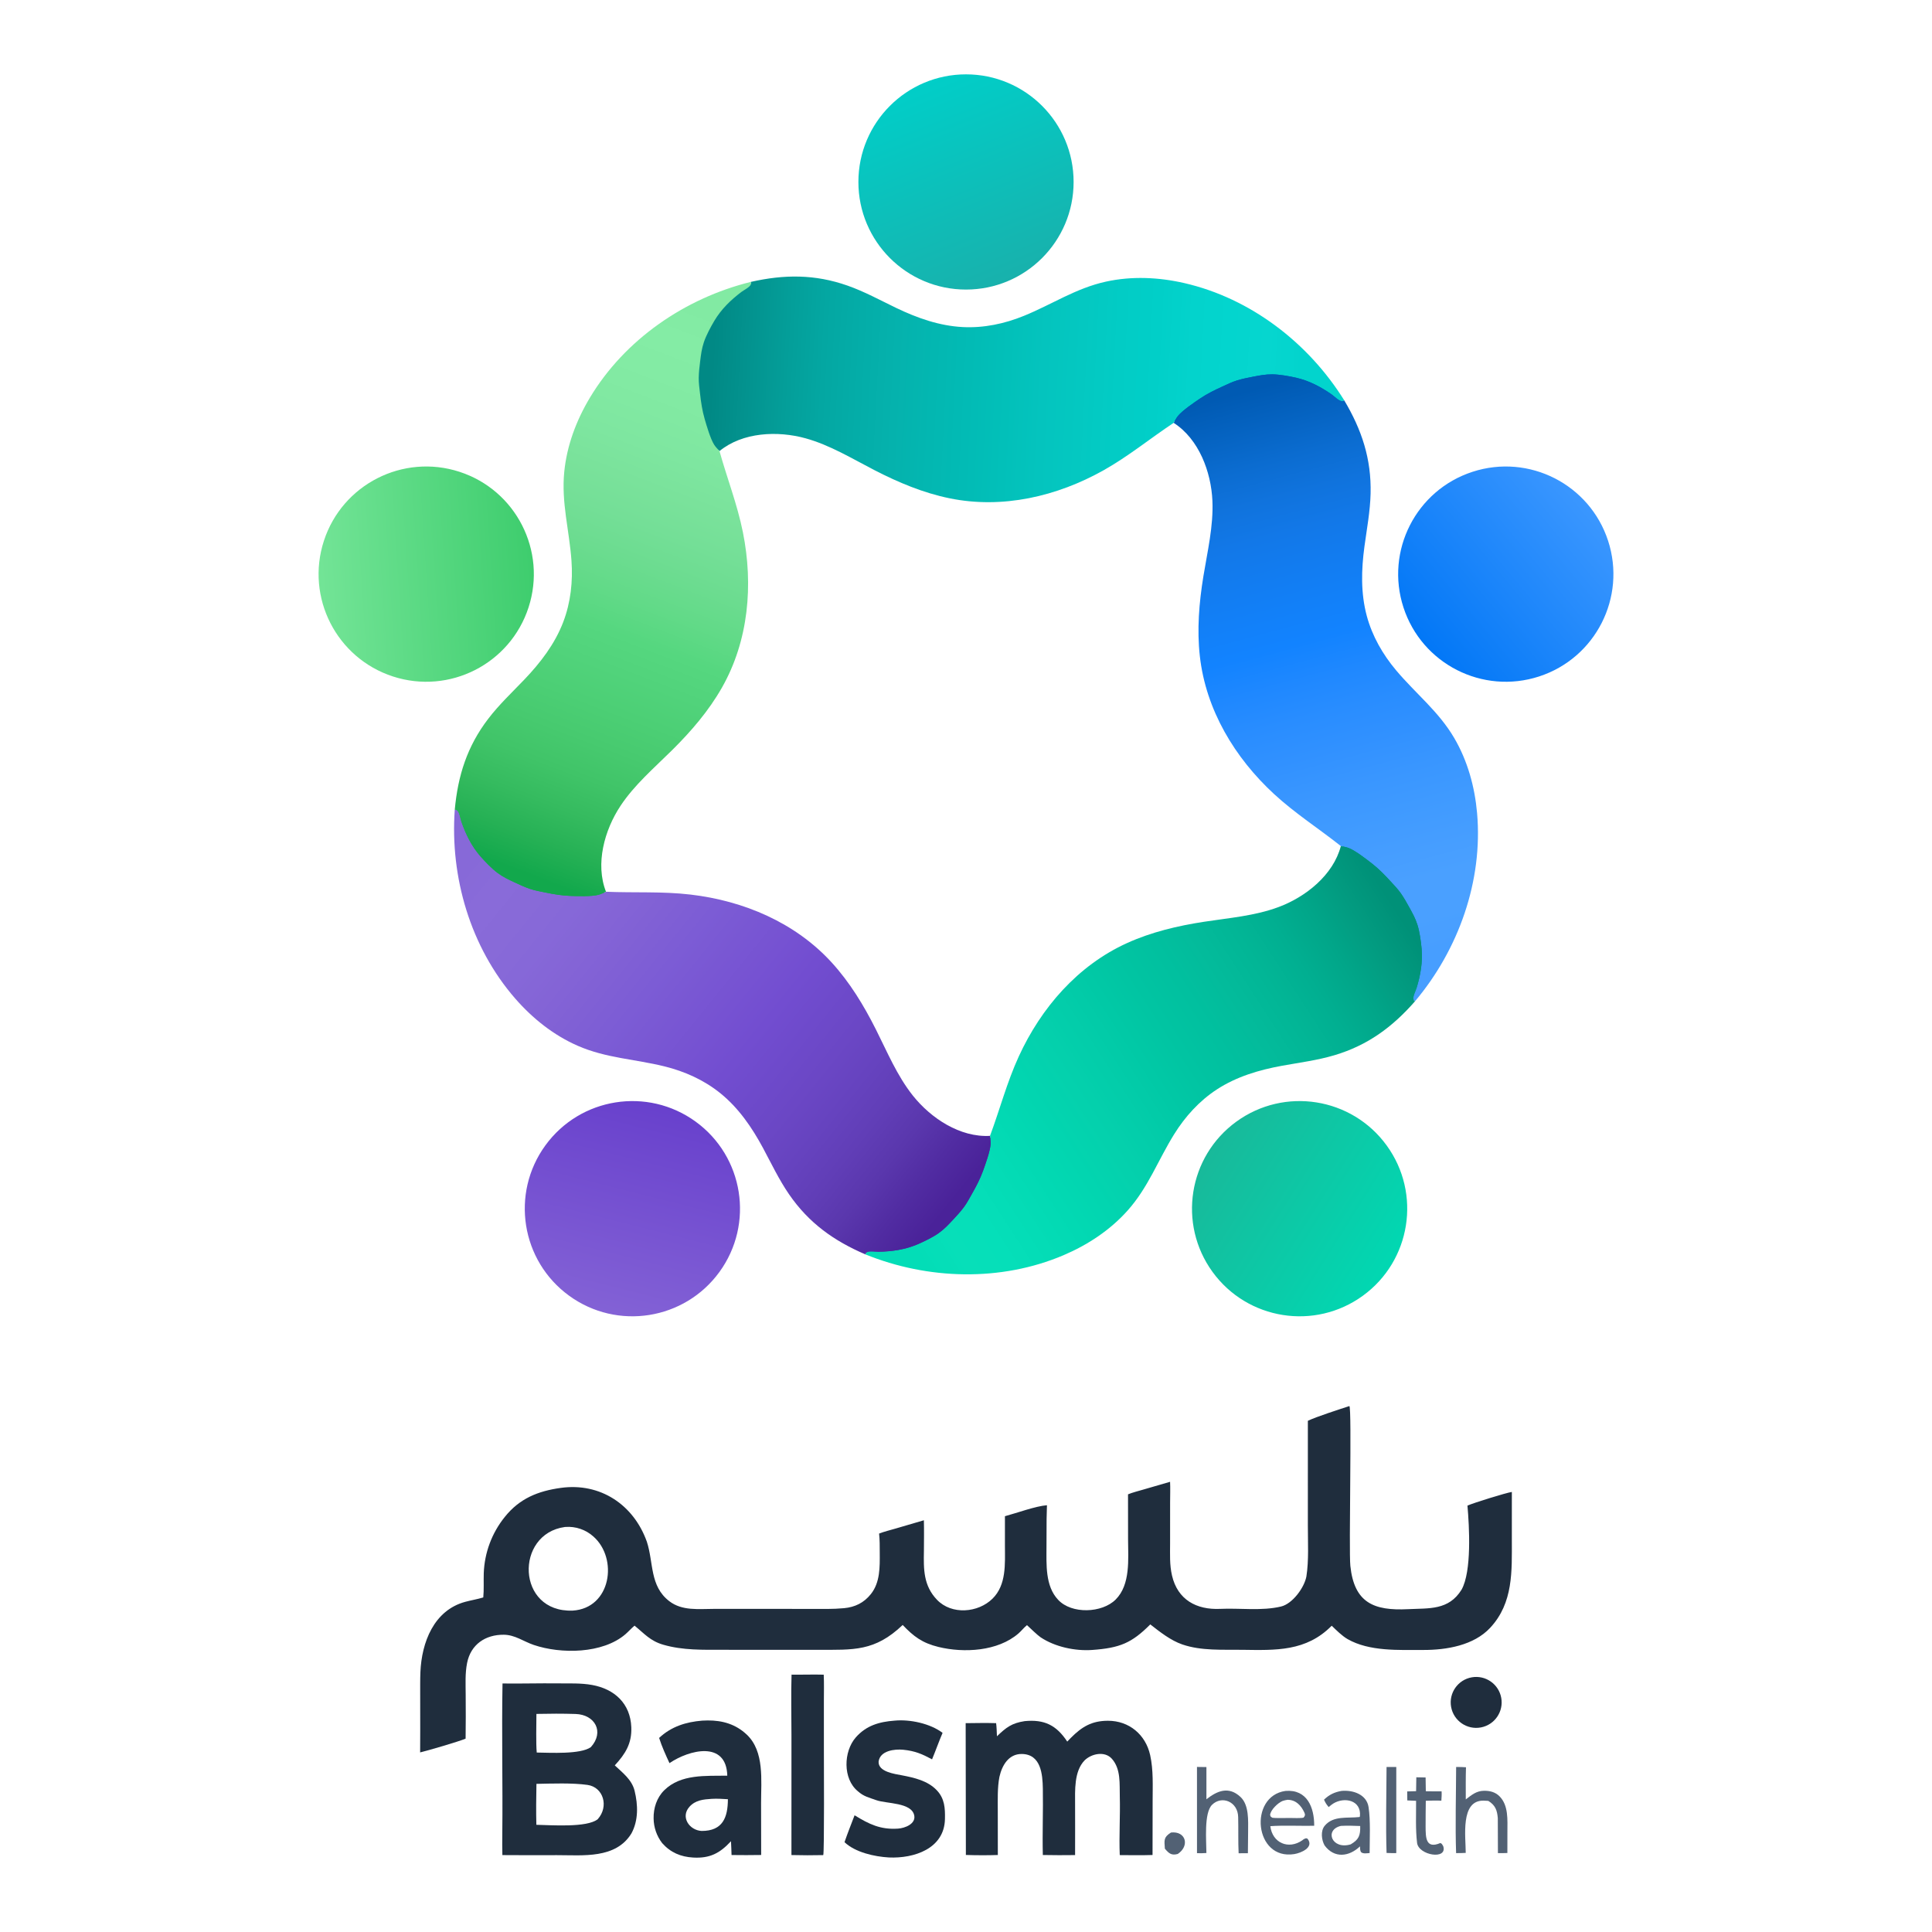
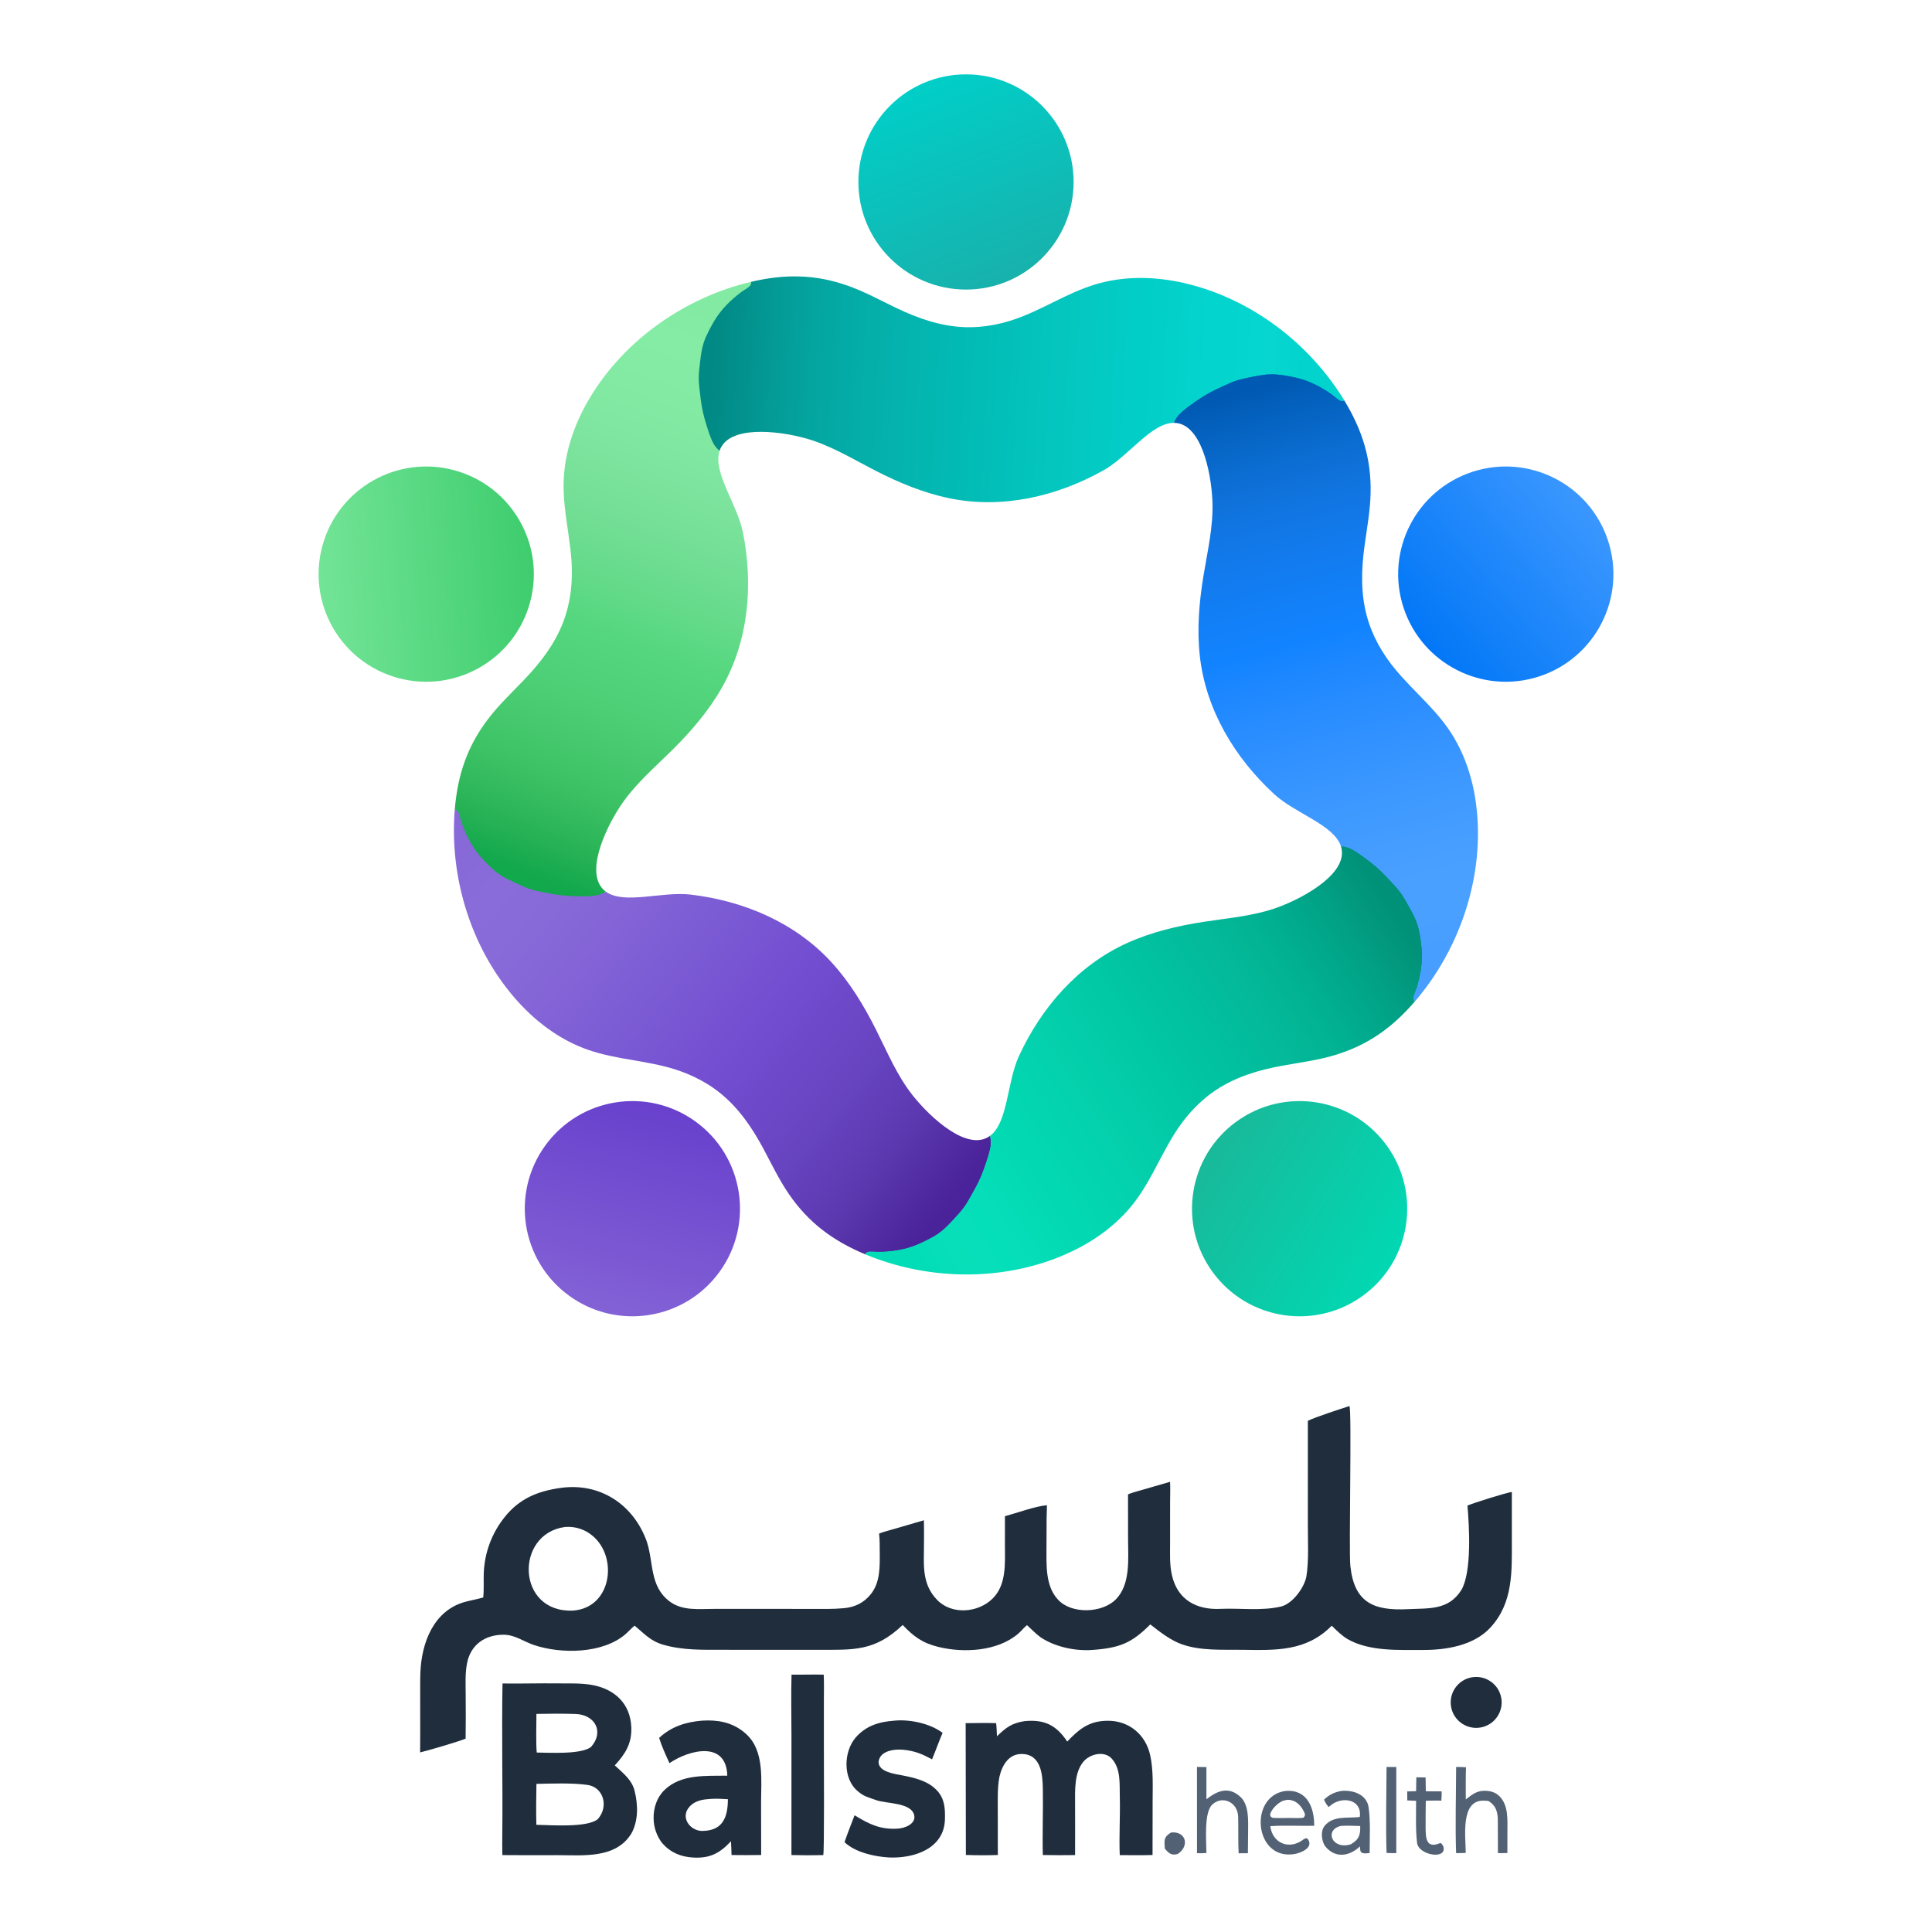
<svg xmlns="http://www.w3.org/2000/svg" width="1024" height="1024" viewBox="0 0 270.933 270.933" version="1.1" role="img" aria-label="Balsm.health · بلسم">
  <g transform="translate(39.1109,6.5658) scale(0.257292)" aria-label="Balsm">
    <defs>
-       <path id="v-ribbon" d="M257.162 128.139C257.3 128.64 257.417 129.1 257.194 129.599C256.537 131.056 253.388 132.619 252.073 133.611C246.269 137.99 241.111 143.012 237.367 149.282C235.389 152.581 232.823 157.397 231.623 161.011C230.413 164.694 230.078 167.572 229.607 171.35C229.241 174.338 228.875 177.356 228.828 180.366C228.783 183.256 229.208 186.028 229.522 188.89C230.047 193.583 230.712 198.166 232.027 202.724C233.156 206.61 235.158 213.561 237.24 216.872C238.043 218.136 239.147 219.223 240.141 220.338C252.798 209.967 271.892 209.18 287.05 213.373C300.47 217.096 312.46 224.481 324.756 230.808C337.68 237.458 351.179 243.121 365.484 246.059C394.382 251.996 424.07 245.067 449.488 230.795C463.109 223.139 474.772 213.522 487.682 204.952C488.435 203.662 489.127 202.276 490.081 201.122C492.587 198.118 498.579 194.066 501.926 191.792C505.854 189.132 510.008 187.083 514.309 185.134C516.934 183.951 519.439 182.69 522.201 181.841C525.078 180.955 528.062 180.37 531.017 179.795C534.755 179.076 537.596 178.505 541.473 178.518C545.28 178.542 550.654 179.495 554.403 180.356C561.523 181.98 567.893 185.333 573.85 189.499C575.201 190.444 577.661 192.955 579.249 193.131C579.792 193.188 580.194 192.934 580.628 192.649C561.156 161.38 529.688 137.109 493.532 128.783C479.52 125.567 464.883 124.887 450.776 127.98C434.356 131.571 421.268 140.46 406.004 146.658C395.451 150.95 384.177 153.329 372.75 152.747C359.914 152.087 347.877 147.802 336.387 142.279C327.659 138.072 319.135 133.396 309.972 130.166C292.146 123.879 275.435 123.998 257.162 128.139Z" />
+       <path id="v-ribbon" d="M257.162 128.139C257.3 128.64 257.417 129.1 257.194 129.599C256.537 131.056 253.388 132.619 252.073 133.611C246.269 137.99 241.111 143.012 237.367 149.282C235.389 152.581 232.823 157.397 231.623 161.011C230.413 164.694 230.078 167.572 229.607 171.35C229.241 174.338 228.875 177.356 228.828 180.366C228.783 183.256 229.208 186.028 229.522 188.89C230.047 193.583 230.712 198.166 232.027 202.724C233.156 206.61 235.158 213.561 237.24 216.872C238.043 218.136 239.147 219.223 240.141 220.338C244.653 206.066 271.892 209.18 287.05 213.373C300.47 217.096 312.46 224.481 324.756 230.808C337.68 237.458 351.179 243.121 365.484 246.059C394.382 251.996 424.07 245.067 449.488 230.795C463.109 223.139 475.443 205.049 487.682 204.952C488.435 203.662 489.127 202.276 490.081 201.122C492.587 198.118 498.579 194.066 501.926 191.792C505.854 189.132 510.008 187.083 514.309 185.134C516.934 183.951 519.439 182.69 522.201 181.841C525.078 180.955 528.062 180.37 531.017 179.795C534.755 179.076 537.596 178.505 541.473 178.518C545.28 178.542 550.654 179.495 554.403 180.356C561.523 181.98 567.893 185.333 573.85 189.499C575.201 190.444 577.661 192.955 579.249 193.131C579.792 193.188 580.194 192.934 580.628 192.649C561.647 161.481 529.688 137.109 493.532 128.783C479.52 125.567 464.883 124.887 450.776 127.98C434.356 131.571 421.268 140.46 406.004 146.658C395.451 150.95 384.177 153.329 372.75 152.747C359.914 152.087 347.877 147.802 336.387 142.279C327.659 138.072 319.135 133.396 309.972 130.166C292.146 123.879 275.564 123.775 257.162 128.139Z" />
      <path id="v-seam" d="M256.52 129.05L256.52 129.08L256.51 129.10L256.51 129.12L256.51 129.13L256.50 129.15L256.50 129.17L256.49 129.18L256.49 129.20L256.48 129.22L256.47 129.23L256.47 129.25L256.49 129.20L256.31 129.49L256.05 129.75L255.70 130.03L255.27 130.31L254.78 130.58L254.24 130.84L253.68 131.08L253.11 131.30L252.55 131.52L252 131.73L251.47 131.94L250.98 132.18L249.27 132.99L247.60 133.89L245.99 134.89L244.49 136.03L243.11 137.32L241.78 138.66L240.49 140.05L239.25 141.48L238.06 142.97L236.91 144.51L235.82 146.10L234.81 147.71L234.27 148.62L233.73 149.56L233.18 150.55L232.62 151.57L232.07 152.62L231.52 153.68L230.99 154.76L230.48 155.84L230 156.92L229.55 157.99L229.14 159.04L228.78 160.06L228.47 161.05L228.19 162L227.95 162.93L227.74 163.84L227.55 164.73L227.38 165.62L227.24 166.50L227.10 167.37L226.98 168.25L226.86 169.14L226.75 170.05L226.63 170.98L226.54 171.74L226.45 172.49L226.36 173.25L226.27 174.02L226.19 174.79L226.11 175.57L226.04 176.35L225.98 177.13L225.92 177.92L225.88 178.72L225.85 179.52L225.83 180.33L225.83 181.12L225.84 181.90L225.88 182.68L225.93 183.44L225.99 184.19L226.05 184.93L226.13 185.67L226.21 186.39L226.30 187.11L226.38 187.82L226.46 188.52L226.54 189.23L226.68 190.41L226.82 191.60L226.98 192.79L227.14 193.98L227.33 195.17L227.52 196.37L227.74 197.56L227.97 198.76L228.23 199.95L228.51 201.15L228.81 202.35L229.14 203.54L229.45 204.60L229.78 205.74L230.15 206.98L230.59 208.27L231.15 209.57L231.80 210.86L232.52 212.13L233.29 213.35L234.07 214.51L234.84 215.59L235.59 216.58L236.29 217.44L236.52 217.71L236.74 217.95L236.96 218.18L237.17 218.41L237.39 218.63L237.61 218.85L237.83 219.07L238.05 219.28L238.26 219.49L238.47 219.71L238.68 219.92L238.88 220.14L240.06 219.06L239.86 218.84L239.67 218.62L239.48 218.40L239.30 218.17L239.13 217.94L238.97 217.71L238.81 217.48L238.66 217.24L238.52 217L238.40 216.76L238.28 216.52L238.19 216.31L237.86 215.37L237.58 214.30L237.34 213.12L237.14 211.85L236.95 210.52L236.75 209.17L236.52 207.82L236.24 206.50L235.90 205.24L235.54 204.04L235.21 202.91L234.91 201.91L234.61 200.81L234.34 199.73L234.08 198.64L233.85 197.55L233.63 196.45L233.43 195.35L233.25 194.24L233.08 193.12L232.92 191.99L232.77 190.85L232.64 189.71L232.50 188.55L232.42 187.83L232.34 187.12L232.25 186.41L232.17 185.71L232.10 185.02L232.03 184.34L231.96 183.67L231.91 183.01L231.87 182.35L231.84 181.70L231.83 181.06L231.83 180.41L231.84 179.71L231.87 179L231.91 178.29L231.96 177.58L232.02 176.86L232.08 176.13L232.16 175.41L232.23 174.67L232.32 173.94L232.40 173.20L232.49 172.46L232.58 171.72L232.70 170.80L232.81 169.91L232.92 169.06L233.04 168.24L233.16 167.45L233.29 166.67L233.44 165.90L233.60 165.14L233.78 164.37L233.98 163.59L234.21 162.78L234.47 161.96L234.76 161.13L235.11 160.24L235.50 159.31L235.93 158.35L236.40 157.37L236.88 156.37L237.39 155.38L237.91 154.40L238.43 153.45L238.95 152.53L239.45 151.65L239.92 150.85L240.84 149.38L241.79 147.99L242.80 146.64L243.86 145.33L244.96 144.05L246.11 142.81L247.31 141.61L248.54 140.42L249.72 139.16L250.86 137.83L252 136.45L253.16 135.05L253.40 134.76L253.73 134.41L254.13 134.02L254.57 133.60L255.04 133.17L255.52 132.72L256 132.27L256.46 131.82L256.90 131.37L257.31 130.91L257.65 130.44L257.90 130L257.96 129.87L257.98 129.80L258 129.74L258.02 129.68L258.04 129.61L258.06 129.55L258.07 129.49L258.08 129.43L258.09 129.36L258.10 129.30L258.11 129.24L258.11 129.19Z" />
      <circle id="v-head" cx="374.5" cy="73.655" r="58.65" />
      <linearGradient id="v-ribbon-axis" gradientUnits="userSpaceOnUse" x1="236.232" y1="170.556" x2="557.445" y2="187.401" />
      <linearGradient id="v-gradient-aqua" href="#v-ribbon-axis">
        <stop offset="0" stop-color="#018985" />
        <stop offset="0.062" stop-color="#03938F" />
        <stop offset="0.125" stop-color="#049E99" />
        <stop offset="0.188" stop-color="#04A7A2" />
        <stop offset="0.25" stop-color="#04ADA8" />
        <stop offset="0.312" stop-color="#05B2AD" />
        <stop offset="0.375" stop-color="#03B7B1" />
        <stop offset="0.435" stop-color="#02BBB5" />
        <stop offset="0.5" stop-color="#02C0B9" />
        <stop offset="0.562" stop-color="#04C4BE" />
        <stop offset="0.625" stop-color="#04C8C1" />
        <stop offset="0.688" stop-color="#02CCC5" />
        <stop offset="0.75" stop-color="#01CFC8" />
        <stop offset="0.812" stop-color="#03D3CC" />
        <stop offset="0.875" stop-color="#03D5CE" />
        <stop offset="0.938" stop-color="#06D6CF" />
        <stop offset="1" stop-color="#02D4CD" />
      </linearGradient>
      <linearGradient id="v-gradient-blue" href="#v-ribbon-axis">
        <stop offset="0" stop-color="#005AB3" />
        <stop offset="0.062" stop-color="#0563C1" />
        <stop offset="0.125" stop-color="#0B6CD0" />
        <stop offset="0.188" stop-color="#1073DD" />
        <stop offset="0.25" stop-color="#1278E8" />
        <stop offset="0.312" stop-color="#127CF0" />
        <stop offset="0.375" stop-color="#1280F8" />
        <stop offset="0.435" stop-color="#1283FF" />
        <stop offset="0.5" stop-color="#1F88FF" />
        <stop offset="0.562" stop-color="#298DFF" />
        <stop offset="0.625" stop-color="#3191FF" />
        <stop offset="0.688" stop-color="#3996FF" />
        <stop offset="0.75" stop-color="#3F9AFF" />
        <stop offset="0.812" stop-color="#459DFF" />
        <stop offset="0.875" stop-color="#4AA0FF" />
        <stop offset="0.938" stop-color="#4AA0FF" />
        <stop offset="1" stop-color="#479EFF" />
      </linearGradient>
      <linearGradient id="v-gradient-emerald" href="#v-ribbon-axis">
        <stop offset="0" stop-color="#009178" />
        <stop offset="0.062" stop-color="#029B80" />
        <stop offset="0.125" stop-color="#01A689" />
        <stop offset="0.188" stop-color="#01AF91" />
        <stop offset="0.25" stop-color="#02B696" />
        <stop offset="0.312" stop-color="#03BB9B" />
        <stop offset="0.375" stop-color="#01C09F" />
        <stop offset="0.435" stop-color="#01C4A2" />
        <stop offset="0.5" stop-color="#01C9A6" />
        <stop offset="0.562" stop-color="#03CDAA" />
        <stop offset="0.625" stop-color="#04D1AD" />
        <stop offset="0.688" stop-color="#02D5B0" />
        <stop offset="0.75" stop-color="#02D9B3" />
        <stop offset="0.812" stop-color="#04DCB6" />
        <stop offset="0.875" stop-color="#05DFB9" />
        <stop offset="0.938" stop-color="#07DFB9" />
        <stop offset="1" stop-color="#03DDB7" />
      </linearGradient>
      <linearGradient id="v-gradient-violet" href="#v-ribbon-axis">
        <stop offset="0" stop-color="#4A2299" />
        <stop offset="0.062" stop-color="#512CA2" />
        <stop offset="0.125" stop-color="#5A37AD" />
        <stop offset="0.188" stop-color="#613EB7" />
        <stop offset="0.25" stop-color="#6643BF" />
        <stop offset="0.312" stop-color="#6B47C5" />
        <stop offset="0.375" stop-color="#6E4ACB" />
        <stop offset="0.435" stop-color="#724DD0" />
        <stop offset="0.5" stop-color="#7652D2" />
        <stop offset="0.562" stop-color="#7957D3" />
        <stop offset="0.625" stop-color="#7C5CD5" />
        <stop offset="0.688" stop-color="#8060D5" />
        <stop offset="0.75" stop-color="#8464D6" />
        <stop offset="0.812" stop-color="#8668D8" />
        <stop offset="0.875" stop-color="#886AD8" />
        <stop offset="0.938" stop-color="#896BD9" />
        <stop offset="1" stop-color="#8769D8" />
      </linearGradient>
      <linearGradient id="v-gradient-mint" href="#v-ribbon-axis">
        <stop offset="0" stop-color="#12A84C" />
        <stop offset="0.062" stop-color="#26B155" />
        <stop offset="0.125" stop-color="#35BB5F" />
        <stop offset="0.188" stop-color="#40C468" />
        <stop offset="0.25" stop-color="#47CA6F" />
        <stop offset="0.312" stop-color="#4CCF75" />
        <stop offset="0.375" stop-color="#51D37B" />
        <stop offset="0.435" stop-color="#55D77F" />
        <stop offset="0.5" stop-color="#62DA88" />
        <stop offset="0.562" stop-color="#6CDC90" />
        <stop offset="0.625" stop-color="#74DF97" />
        <stop offset="0.688" stop-color="#7AE29B" />
        <stop offset="0.75" stop-color="#7EE6A0" />
        <stop offset="0.812" stop-color="#81E9A2" />
        <stop offset="0.875" stop-color="#83EBA4" />
        <stop offset="0.938" stop-color="#84ECA5" />
        <stop offset="1" stop-color="#82EAA3" />
      </linearGradient>
      <linearGradient id="v-head-axis" gradientUnits="userSpaceOnUse" x1="351.006" y1="15.035" x2="397.934" y2="132.355" />
      <linearGradient id="v-head-aqua" href="#v-head-axis">
        <stop offset="0" stop-color="#00CFC9" />
        <stop offset="1" stop-color="#19B0AB" />
      </linearGradient>
      <linearGradient id="v-head-blue" href="#v-head-axis">
        <stop offset="0" stop-color="#3D98FF" />
        <stop offset="1" stop-color="#0076F6" />
      </linearGradient>
      <linearGradient id="v-head-emerald" href="#v-head-axis">
        <stop offset="0" stop-color="#00D9B3" />
        <stop offset="1" stop-color="#19B899" />
      </linearGradient>
      <linearGradient id="v-head-violet" href="#v-head-axis">
        <stop offset="0" stop-color="#8463D6" />
        <stop offset="1" stop-color="#673FCC" />
      </linearGradient>
      <linearGradient id="v-head-mint" href="#v-head-axis">
        <stop offset="0" stop-color="#75E598" />
        <stop offset="1" stop-color="#3CCC6C" />
      </linearGradient>
    </defs>
    <g id="v-ring">
      <use href="#v-seam" fill="url(#v-gradient-aqua)" />
      <use href="#v-seam" transform="rotate(72 374.5 383)" fill="url(#v-gradient-blue)" />
      <use href="#v-seam" transform="rotate(144 374.5 383)" fill="url(#v-gradient-emerald)" />
      <use href="#v-seam" transform="rotate(216 374.5 383)" fill="url(#v-gradient-violet)" />
      <use href="#v-seam" transform="rotate(288 374.5 383)" fill="url(#v-gradient-mint)" />
      <use href="#v-seam" fill="url(#v-gradient-aqua)" />
      <use href="#v-seam" transform="rotate(72 374.5 383)" fill="url(#v-gradient-blue)" />
      <use href="#v-seam" transform="rotate(144 374.5 383)" fill="url(#v-gradient-emerald)" />
      <use href="#v-seam" transform="rotate(216 374.5 383)" fill="url(#v-gradient-violet)" />
      <use href="#v-seam" transform="rotate(288 374.5 383)" fill="url(#v-gradient-mint)" />
      <use href="#v-seam" fill="url(#v-gradient-aqua)" />
      <use href="#v-seam" transform="rotate(72 374.5 383)" fill="url(#v-gradient-blue)" />
      <use href="#v-seam" transform="rotate(144 374.5 383)" fill="url(#v-gradient-emerald)" />
      <use href="#v-seam" transform="rotate(216 374.5 383)" fill="url(#v-gradient-violet)" />
      <use href="#v-seam" transform="rotate(288 374.5 383)" fill="url(#v-gradient-mint)" />
      <use href="#v-ribbon" fill="url(#v-gradient-aqua)" />
      <use href="#v-ribbon" transform="rotate(72 374.5 383)" fill="url(#v-gradient-blue)" />
      <use href="#v-ribbon" transform="rotate(144 374.5 383)" fill="url(#v-gradient-emerald)" />
      <use href="#v-ribbon" transform="rotate(216 374.5 383)" fill="url(#v-gradient-violet)" />
      <use href="#v-ribbon" transform="rotate(288 374.5 383)" fill="url(#v-gradient-mint)" />
    </g>
    <g id="v-heads">
      <use href="#v-head" fill="url(#v-head-aqua)" />
      <use href="#v-head" transform="rotate(72 374.5 383)" fill="url(#v-head-blue)" />
      <use href="#v-head" transform="rotate(144 374.5 383)" fill="url(#v-head-emerald)" />
      <use href="#v-head" transform="rotate(216 374.5 383)" fill="url(#v-head-violet)" />
      <use href="#v-head" transform="rotate(288 374.5 383)" fill="url(#v-head-mint)" />
    </g>
  </g>
  <g transform="translate(53.4783,191.7379) scale(1.360128)">
    <g transform="translate(-75.1,-194.95)">
      <g style="display:inline" id="g2" transform="matrix(0.05638158,0,0,0.05638158,77.26084,194.9944)">
        <g id="g5" transform="matrix(1.015193,0,0,1.015193,-25.93985,-11.06128)">
          <path fill="#526174" fill-rule="evenodd" d="m 1616.38,773.268 c 39.21,-3.219 52,30.059 51.78,62.775 -23.41,0.462 -56.87,-1.032 -79.04,0.701 3.65,30.188 32.66,42.75 57.64,25.461 2.15,-2.021 7.43,-5.542 9.95,-2.136 11.05,15.177 -12.36,25.036 -24.49,26.973 -71.99,11.505 -82.74,-104.259 -15.84,-113.774 z m 3.84,15.965 c 15.09,0.13 24.41,10.207 30.35,23.246 1.74,3.827 1.03,5.981 -1.67,8.887 -4.47,1.285 -19.22,0.678 -24.65,0.613 -6.62,-0.029 -26.59,0.664 -31.94,-0.539 -3.12,-2.446 -2.36,-1.201 -3.56,-4.906 0.72,-9.12 14.34,-21.971 22.46,-25.209 2.39,-0.952 6.41,-1.664 9.01,-2.092 z" id="path7-6" />
          <path fill="#526174" fill-rule="evenodd" d="m 1717.33,773.25 c 21.52,-2.025 45.35,6.825 48.75,29.107 3.73,24.414 1.96,57.953 1.91,82.804 -5.1,0.38 -11.5,1.675 -15.26,-1.49 -2.16,-2.917 -1.93,-6.866 -2.11,-10.558 -19.54,18.711 -46.14,22.065 -63.71,-1.603 -5.59,-9.767 -7.55,-26.097 0.06,-35.352 15.61,-18.992 41.56,-13.263 62.9,-15.911 0.28,-0.426 0.6,-0.847 0.65,-1.361 2.92,-28.927 -27.93,-35.515 -48.32,-22.728 -2.98,1.872 -5.37,3.981 -7.94,6.193 -4.5,-5.288 -5.55,-7.24 -8.43,-13.327 9.23,-9.025 18.98,-13.593 31.5,-15.774 z m -1.02,62.993 c 10.41,-0.606 24.33,-0.274 34.69,0.21 0.46,16.874 -2.29,24.364 -17.07,33.051 -33.86,10.273 -48.17,-26.153 -17.62,-33.261 z" id="path8-2" />
          <path fill="#526174" d="m 1923.83,730.136 c 5.91,-0.189 11.83,0.207 17.74,0.5 -0.62,18.931 -0.35,38.893 -0.37,57.905 10.43,-7.925 19.01,-15.447 33.01,-15.559 10.54,-0.084 20.22,2.347 27.87,10.072 16.26,16.398 14.1,42.46 14.1,63.772 l -0.06,38.257 c -5.53,0.306 -11.46,0.212 -17.02,0.231 -0.18,-21.003 -0.25,-42.008 -0.22,-63.012 -1.18,-14.377 -4.49,-23.322 -17.13,-31.112 -2.9,-0.247 -5.8,-0.39 -8.71,-0.429 -42.01,-0.556 -31.87,65.504 -31.93,94.106 -5.77,0.458 -11.54,0.384 -17.33,0.399 -1.72,-47.696 -0.11,-106.658 0.05,-155.13" id="path10-0" />
          <path fill="#526174" d="m 1457,730.046 17.01,0.232 v 58.04 c 18.99,-14.925 39.81,-24.34 61.36,-4.233 15.69,14.647 13.79,42.78 13.74,62.923 q -0.045,19.218 -0.39,38.433 c -5.48,0.134 -11.19,0.086 -16.69,0.119 -1.05,-20.368 -0.28,-43.928 -0.82,-64.883 -0.33,-28.358 -29.76,-39.773 -47.12,-22.348 -14.73,14.779 -10.16,64.579 -10.11,86.776 -6.26,0.536 -10.67,0.436 -16.94,0.277 z" id="path11-3" />
          <path fill="#526174" d="m 1852.11,748.691 16.72,0.322 0.39,24.842 c 9.03,0.301 19.31,0.128 28.43,0.159 0.34,5.827 -0.08,11.017 -0.44,16.826 -9.42,-0.502 -18.61,-0.117 -28.03,0.154 -0.14,15.351 -0.43,30.807 -0.35,46.156 0.1,19.728 -0.01,41.324 26.59,29.92 3.2,1.45 2.86,2.175 5.14,5.654 8.2,25.348 -44.4,16.672 -47.11,-5.947 -2.97,-24.903 -1.6,-50.576 -1.75,-75.706 l -15.83,-0.698 -0.2,-16.198 16.03,-0.458 z" id="path14-1" />
          <path fill="#526174" d="m 1798.48,730.129 17.54,0.013 -0.02,155.107 c -5.33,0.25 -12.03,-0.109 -17.49,-0.271 -1.59,-48.596 -0.23,-105.737 -0.03,-154.849" id="path15-7" />
          <path fill="#1F2D3D" d="m 1951.97,568.627 c 24.84,-4.372 48.55,12.117 53.09,36.92 4.54,24.804 -11.78,48.625 -36.56,53.338 -25.01,4.76 -49.11,-11.76 -53.7,-36.806 -4.59,-25.046 12.1,-49.037 37.17,-53.452" id="path9-7" style="display:inline" transform="translate(-7.3901206e-6)" />
          <path fill="#526174" d="m 1410.2,848.169 c 26.93,-2.965 34.06,24.11 12.2,38.646 -11.52,3.179 -16.1,-1.169 -23.23,-9.552 -1.05,-15.188 -2.6,-20.478 11.03,-29.094" id="path16-2" />
        </g>
        <g id="g3" style="display:inline" transform="translate(-7.3901206e-6)">
          <path fill="#1F2D3D" fill-rule="evenodd" d="m 183.253,577.457 c 33.649,0.483 67.757,-0.605 101.47,-0.163 21.019,0.26 41.635,-0.855 62.39,2.902 41.152,7.45 69.928,34.045 71.644,77.202 1.181,29.707 -10.762,48.737 -30.219,69.839 14.317,13.439 31.313,26.262 36.24,46.395 6.361,25.994 7.111,54.147 -5.71,77.909 -28.754,47.018 -88.568,39.797 -136.396,39.863 -33.227,0.152 -66.454,0.116 -99.68,-0.109 -0.348,-12.892 -0.269,-26.516 -0.131,-39.434 0.974,-91.317 -1.281,-183.137 0.392,-274.404 z m 62.043,183.572 c 28.483,-0.513 65.167,-2.024 93.314,1.915 29.037,4.064 39.629,39.374 18.784,62.658 -19.423,15.915 -85.578,10.795 -112.259,10.291 -0.637,-23.622 -0.306,-51.171 0.161,-74.864 z m -0.051,-127.907 c 23.88,-0.52 47.716,-0.654 71.584,0.111 35.416,1.135 53.182,32.619 27.936,60.667 -18.941,13.549 -74.662,10.121 -98.921,9.86 -1.603,-16.307 -0.643,-52.797 -0.599,-70.638 z" id="path2-9" />
          <path fill="#1F2D3D" fill-rule="evenodd" d="m 548.55,645.395 c 3.314,-0.178 6.632,-0.285 9.951,-0.323 27.249,-0.15 51.314,6.933 71.439,25.922 32.485,30.652 26.099,83.527 26.133,124.894 l 0.163,95.215 c -18.051,0.304 -36.106,0.324 -54.158,0.061 -0.149,-8.308 -0.66,-16.937 -1.035,-25.264 -20.204,21.87 -38.517,31.644 -69.141,29.887 -22.835,-1.309 -41.34,-9.154 -56.653,-26.346 a 75.34,75.34 0 0 1 -15.7,-45.134 c -0.376,-19.001 5.783,-38.072 19.381,-51.519 30.419,-30.08 76.245,-26.045 115.354,-26.751 -1.726,-64.643 -69.816,-47.316 -105.715,-22.904 -7.055,-15.361 -13.803,-29.968 -18.936,-46.093 22.226,-20.838 49.072,-29.252 78.917,-31.645 z m 17.242,143.031 c 9.995,-0.614 19.624,0.123 29.603,0.683 -0.092,33.158 -9.287,58.203 -48.172,58.019 -22.262,-1.23 -39.006,-25.494 -22.08,-44.26 10.941,-12.132 25.354,-13.464 40.649,-14.442 z" id="path3-8" />
          <path fill="#1F2D3D" d="m 900.387,645.4 c 27.811,-2.693 65.106,5.259 87.6,22.384 -6.797,15.857 -12.576,32.38 -19.245,48.403 -18.164,-9.714 -31.046,-15.365 -52.68,-17.53 -15.565,-1.558 -42.496,1.435 -45.086,21.738 -0.902,18.759 29.906,22.545 42.379,24.949 23.077,4.449 47.336,9.891 63.922,27.276 14.662,15.367 15.465,33.085 15.036,52.878 -1.173,54.102 -56.528,72.223 -102.561,70.13 -26.208,-1.514 -61.48,-9.255 -81.095,-27.976 5.629,-16.39 12.196,-32.955 18.408,-49.171 26.503,16.292 47.347,26.558 79.394,24.396 12.911,-0.871 32.462,-8.611 29.768,-23.712 -4.375,-24.525 -50.922,-21.543 -69.596,-28.36 -13.235,-4.832 -22.949,-6.62 -33.691,-16.39 -27.623,-22.598 -26.233,-72.558 -3.699,-98.299 19.053,-21.764 42.888,-28.634 71.146,-30.716" id="path4-6" />
          <path fill="#1F2D3D" d="m 711.806,561.285 c 19.576,0.305 39.427,-0.495 58.837,0.056 0.767,14.489 0.277,33.145 0.279,47.857 l 0.015,86.011 c 0.007,17.52 0.959,192.719 -1.169,196.103 -19.384,0.429 -38.777,0.394 -58.16,-0.103 l 0.025,-218.192 c -0.005,-35.888 -0.986,-76.302 0.173,-111.732" id="path5-5" />
          <path fill="#1F2D3D" d="m 1138.04,646.319 c 36.1,-3.483 58.09,7.376 77.92,37.411 2.12,-2.261 4.27,-4.493 6.46,-6.695 20.39,-20.54 38.45,-31.358 68,-31.388 38.69,-0.04 68.87,25.325 77.16,62.793 6.13,27.684 4.5,56.44 4.52,84.608 l -0.16,98.063 c -19.26,0.665 -40.64,0.325 -59.95,0.196 -1.44,-35.081 1.04,-71.613 0.08,-106.833 -0.64,-23.33 2.28,-50.388 -14.48,-69.311 -12.96,-14.619 -37.29,-9.471 -49.91,2.919 -19.5,20.101 -17.4,55.135 -17.38,81.034 l 0.07,42.989 -0.07,49.167 c -19.66,0.285 -39.33,0.238 -58.99,-0.142 -0.99,-40.194 0.74,-80.895 0.03,-121.205 -0.46,-26.424 -3.39,-63.159 -38.52,-63.536 -24.13,-0.26 -36.22,21.024 -40.87,41.802 -3.9,19.736 -3.02,42.798 -3.02,63.204 l 0.09,79.736 c -17.98,0.625 -40.56,0.557 -58.43,-0.097 l -0.39,-240.999 c 18.32,-0.166 37.43,-0.612 55.68,-0.014 1.01,7.178 1.18,16.583 1.52,23.987 16.98,-16.196 26.78,-23.962 50.64,-27.689" id="path6-7" />
        </g>
        <g id="g4" transform="matrix(17.73629,0,0,17.73629,-1370.321,-3458.477)">
          <path fill="#1F2D3D" fill-rule="evenodd" d="m 1731.9,70.168 c 4.76,4.116 -1.21,263.923 1.76,292.273 7.08,67.575 43.02,82.238 105.27,79.134 38.81,-1.935 74.52,2.396 98.08,-35.613 18.82,-33.41 14.2,-115.31 10.8,-153.759 10.5,-4.807 70.51,-23.43 81.19,-24.995 l -0.01,87.368 c -0.01,57.097 3.01,115.355 -39.67,161.127 -30.03,32.204 -79.72,40.561 -122.28,40.472 -44.48,-0.094 -98.56,3.04 -138.47,-19.893 -10.04,-5.77 -20.64,-16.346 -28.99,-24.434 -46.78,47.389 -102.35,44.896 -163.72,44.041 -36.09,-0.503 -74.74,2.113 -109.36,-9.748 -21.36,-7.323 -41.08,-22.955 -58.67,-36.702 -34.09,34.159 -55.63,43.057 -106.22,46.717 -31.22,2.258 -68.07,-5.593 -94.31,-23.103 -5.75,-3.838 -18.89,-16.657 -24.96,-22.263 -5.43,4.292 -10.35,10.675 -15.64,15.251 -37.77,32.679 -99.61,35.995 -146.223,24.628 -29.612,-7.222 -45.568,-19.267 -65.43,-40.188 -51.128,48.647 -89.679,45.391 -155.481,45.423 l -80.853,-0.013 -91.556,-0.016 c -37.151,-0.055 -73.948,1.158 -109.907,-9.271 -24.002,-6.961 -34.353,-20.102 -52.578,-34.913 -5.795,4.902 -11.567,11.314 -16.545,15.616 -41.614,35.965 -118,36.608 -167.831,19.674 -18.85,-6.446 -34.258,-18.527 -54.924,-18.654 -33.529,-0.205 -60.13,17.816 -66.875,51.515 -3.879,19.382 -2.652,38.572 -2.598,58.23 0.248,26.756 0.201,53.514 -0.141,80.27 -12.232,5.258 -69.177,21.885 -83.16,25.177 l 0.17,-40.769 -0.067,-64.118 c 0.038,-13.879 -0.172,-28.079 0.398,-41.881 2.24,-54.257 24.482,-113.112 82.061,-128.618 10.961,-2.952 21.978,-4.699 32.915,-8.014 1.348,-12.974 0.416,-30.923 0.88,-44.299 1.356,-37.586 14.867,-73.719 38.506,-102.973 26.808,-33.534 60.326,-47.241 102.425,-53.062 72.122,-9.971 133.169,30.686 157.306,98.444 12.558,38.46 4.932,80.969 41.027,108.732 23.583,18.139 53.607,14.093 82.342,14.072 l 80.892,-0.013 94.58,0.073 c 20.598,0.024 41.21,0.609 61.719,-1.322 20.068,-1.89 36.362,-9.804 49.099,-25.776 17.048,-21.378 16.393,-49.578 16.224,-75.46 -0.076,-11.657 0.151,-23.536 -1.198,-35.208 8.298,-3.333 21.183,-6.561 30.11,-9.154 l 51.818,-15.177 c 0.459,17.916 0.157,37.864 0.056,55.997 -0.653,33.79 -0.941,63.505 24.019,89.514 26.721,27.849 74.991,23.929 101.441,-2.159 25.55,-25.184 22.76,-63.487 22.68,-96.603 l 0.01,-54.17 c 21.14,-5.649 56.81,-18.689 76.84,-20.06 l -0.65,25.192 c -0.16,16.876 -0.22,33.754 -0.2,50.631 -0.01,32.133 -2.59,71.936 21.36,97.16 24.73,26.515 80.33,24.319 105.17,-0.55 27.37,-27.392 22.8,-74.05 22.65,-109.794 l -0.09,-82.603 c 7.49,-3.118 20.39,-6.485 28.46,-8.82 l 48.46,-14.076 c 0.58,10.458 0.06,26.92 0.05,37.818 l -0.03,74.777 c 0.01,20.21 -1.1,38.988 3.5,58.827 10.27,44.256 44.68,62.982 88.23,60.948 35.77,-1.672 75.97,4.151 111.18,-4.303 20.91,-5.021 42.27,-34.118 46.31,-54.712 4.71,-29.781 2.63,-63.468 2.71,-93.939 l 0.01,-190.917 0.4,-0.203 c 14.53,-7.103 58.46,-21.23 75.53,-26.784 z M 297.151,291.321 c 0.394,-0.032 0.788,-0.061 1.182,-0.089 18.681,-1.371 37.115,4.92 51.06,17.424 45.718,40.21 32.476,131.227 -37.897,135.555 -103.102,3.734 -105.975,-140.299 -14.345,-152.89 z" id="path1-03" style="display:inline" transform="matrix(0.05638158,0,0,0.05638158,77.26084,194.9944)" />
        </g>
      </g>
    </g>
  </g>
</svg>
